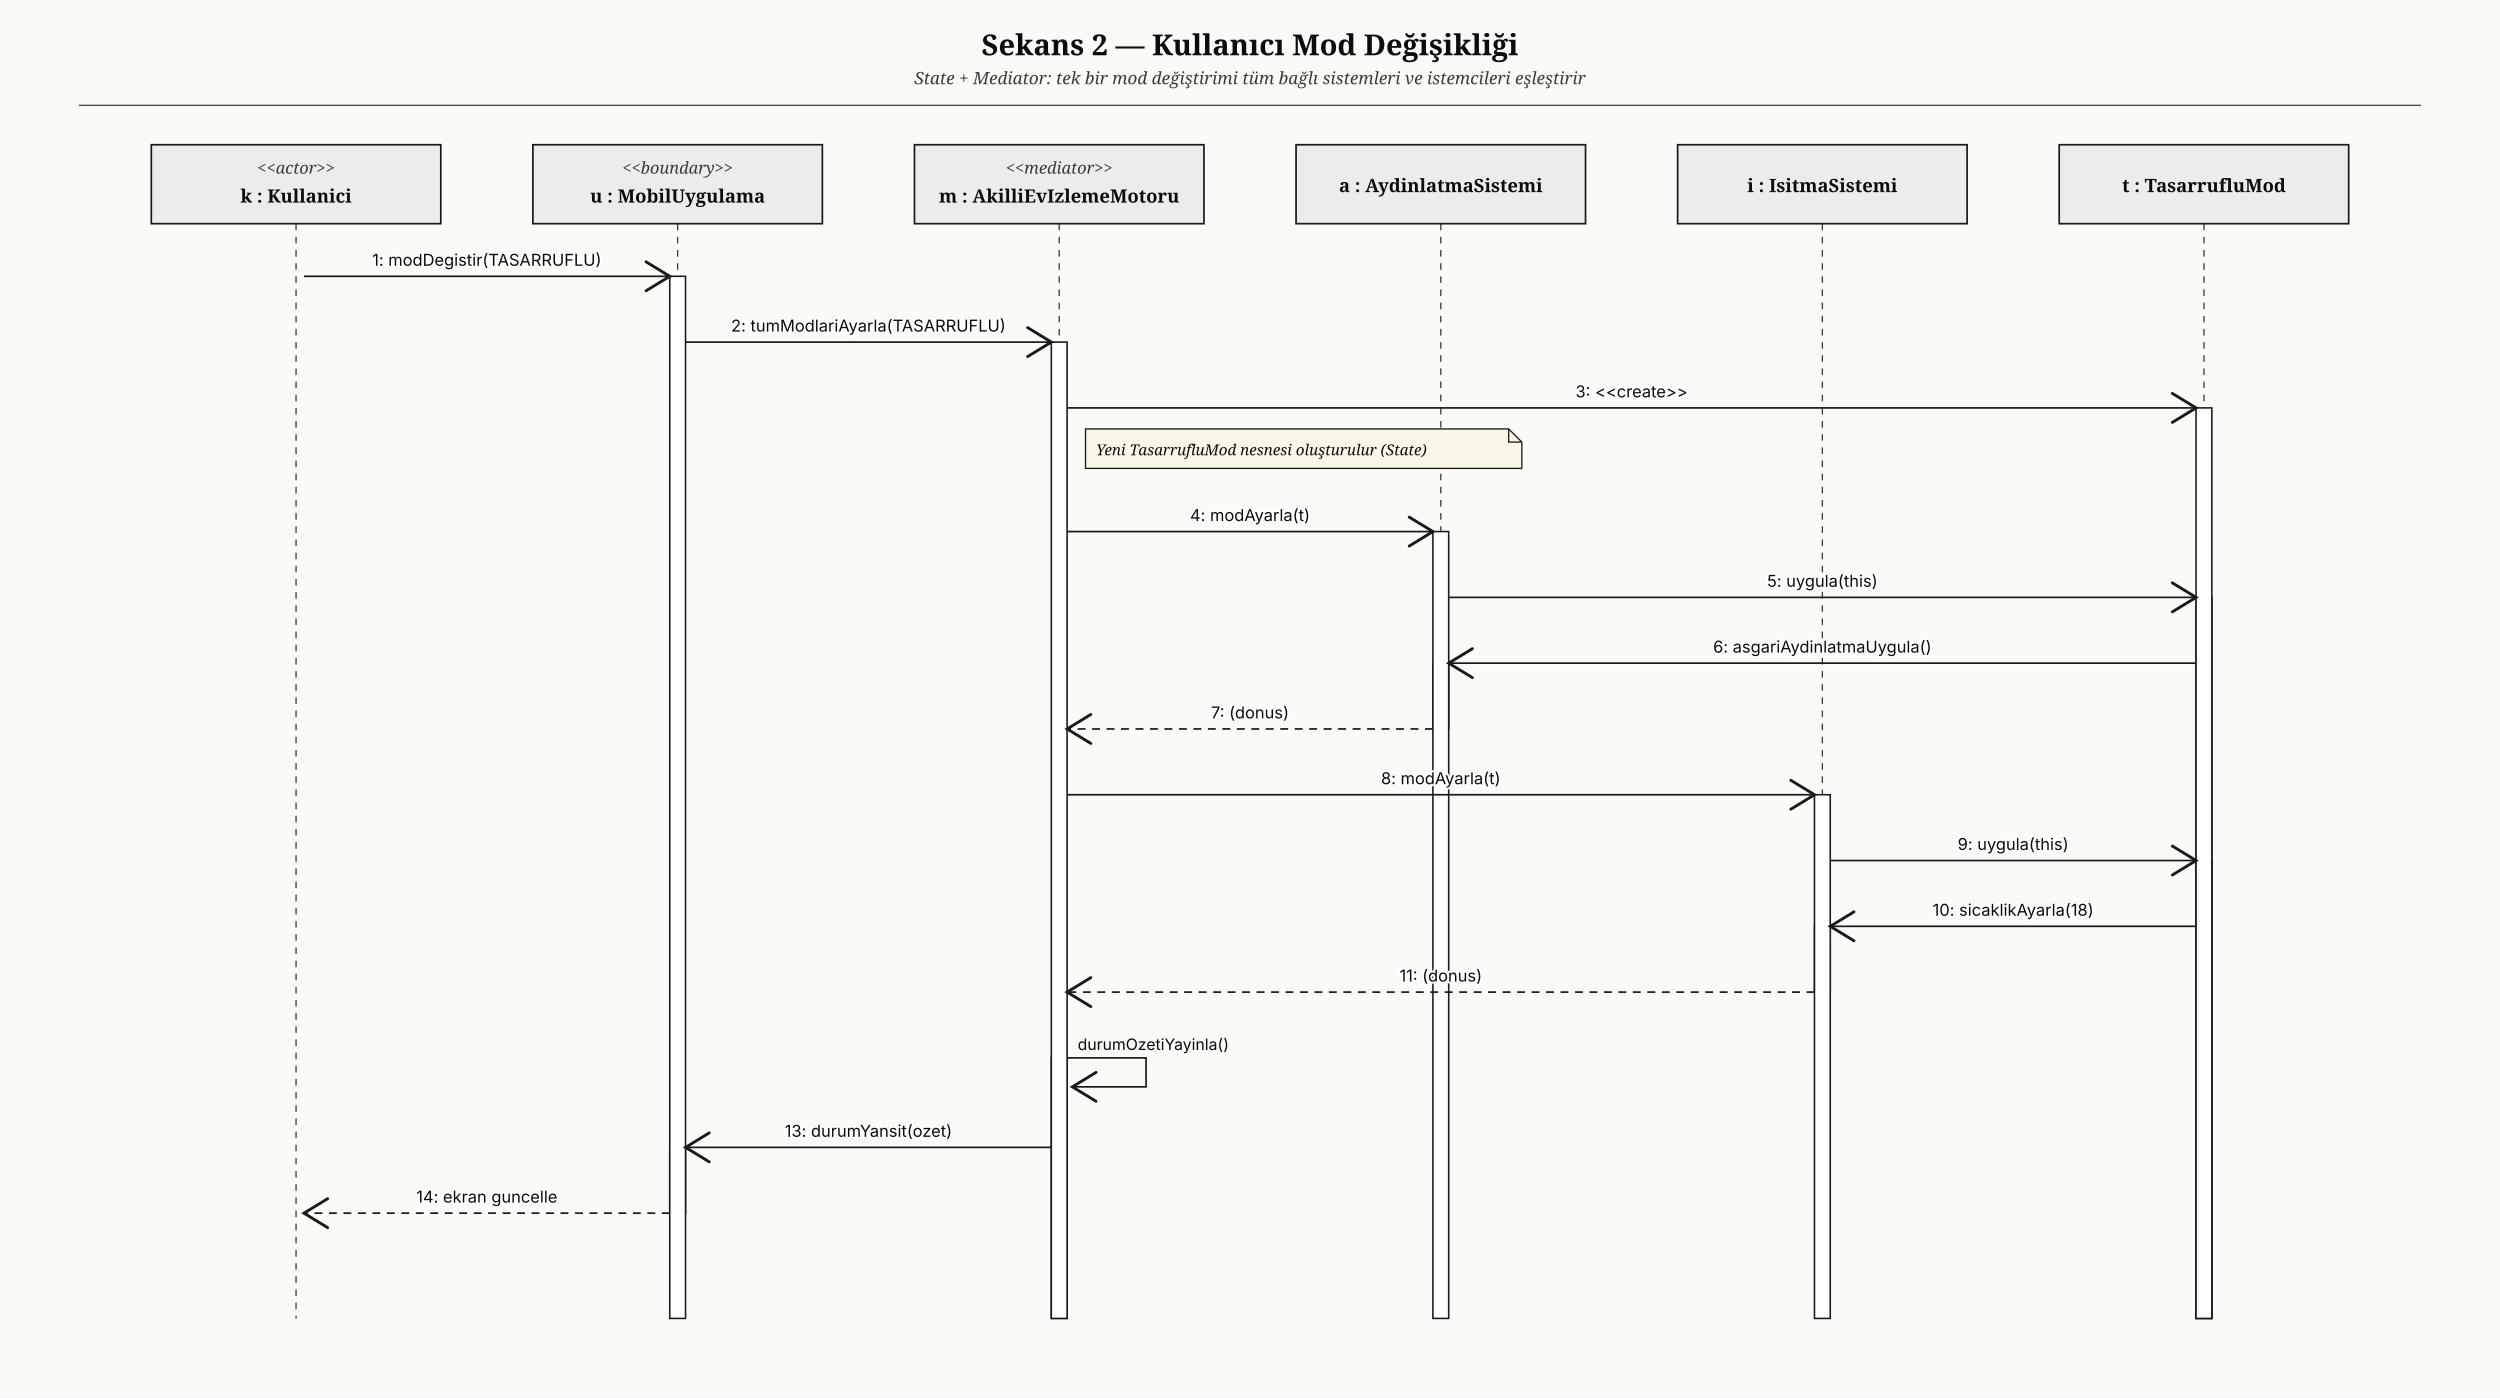
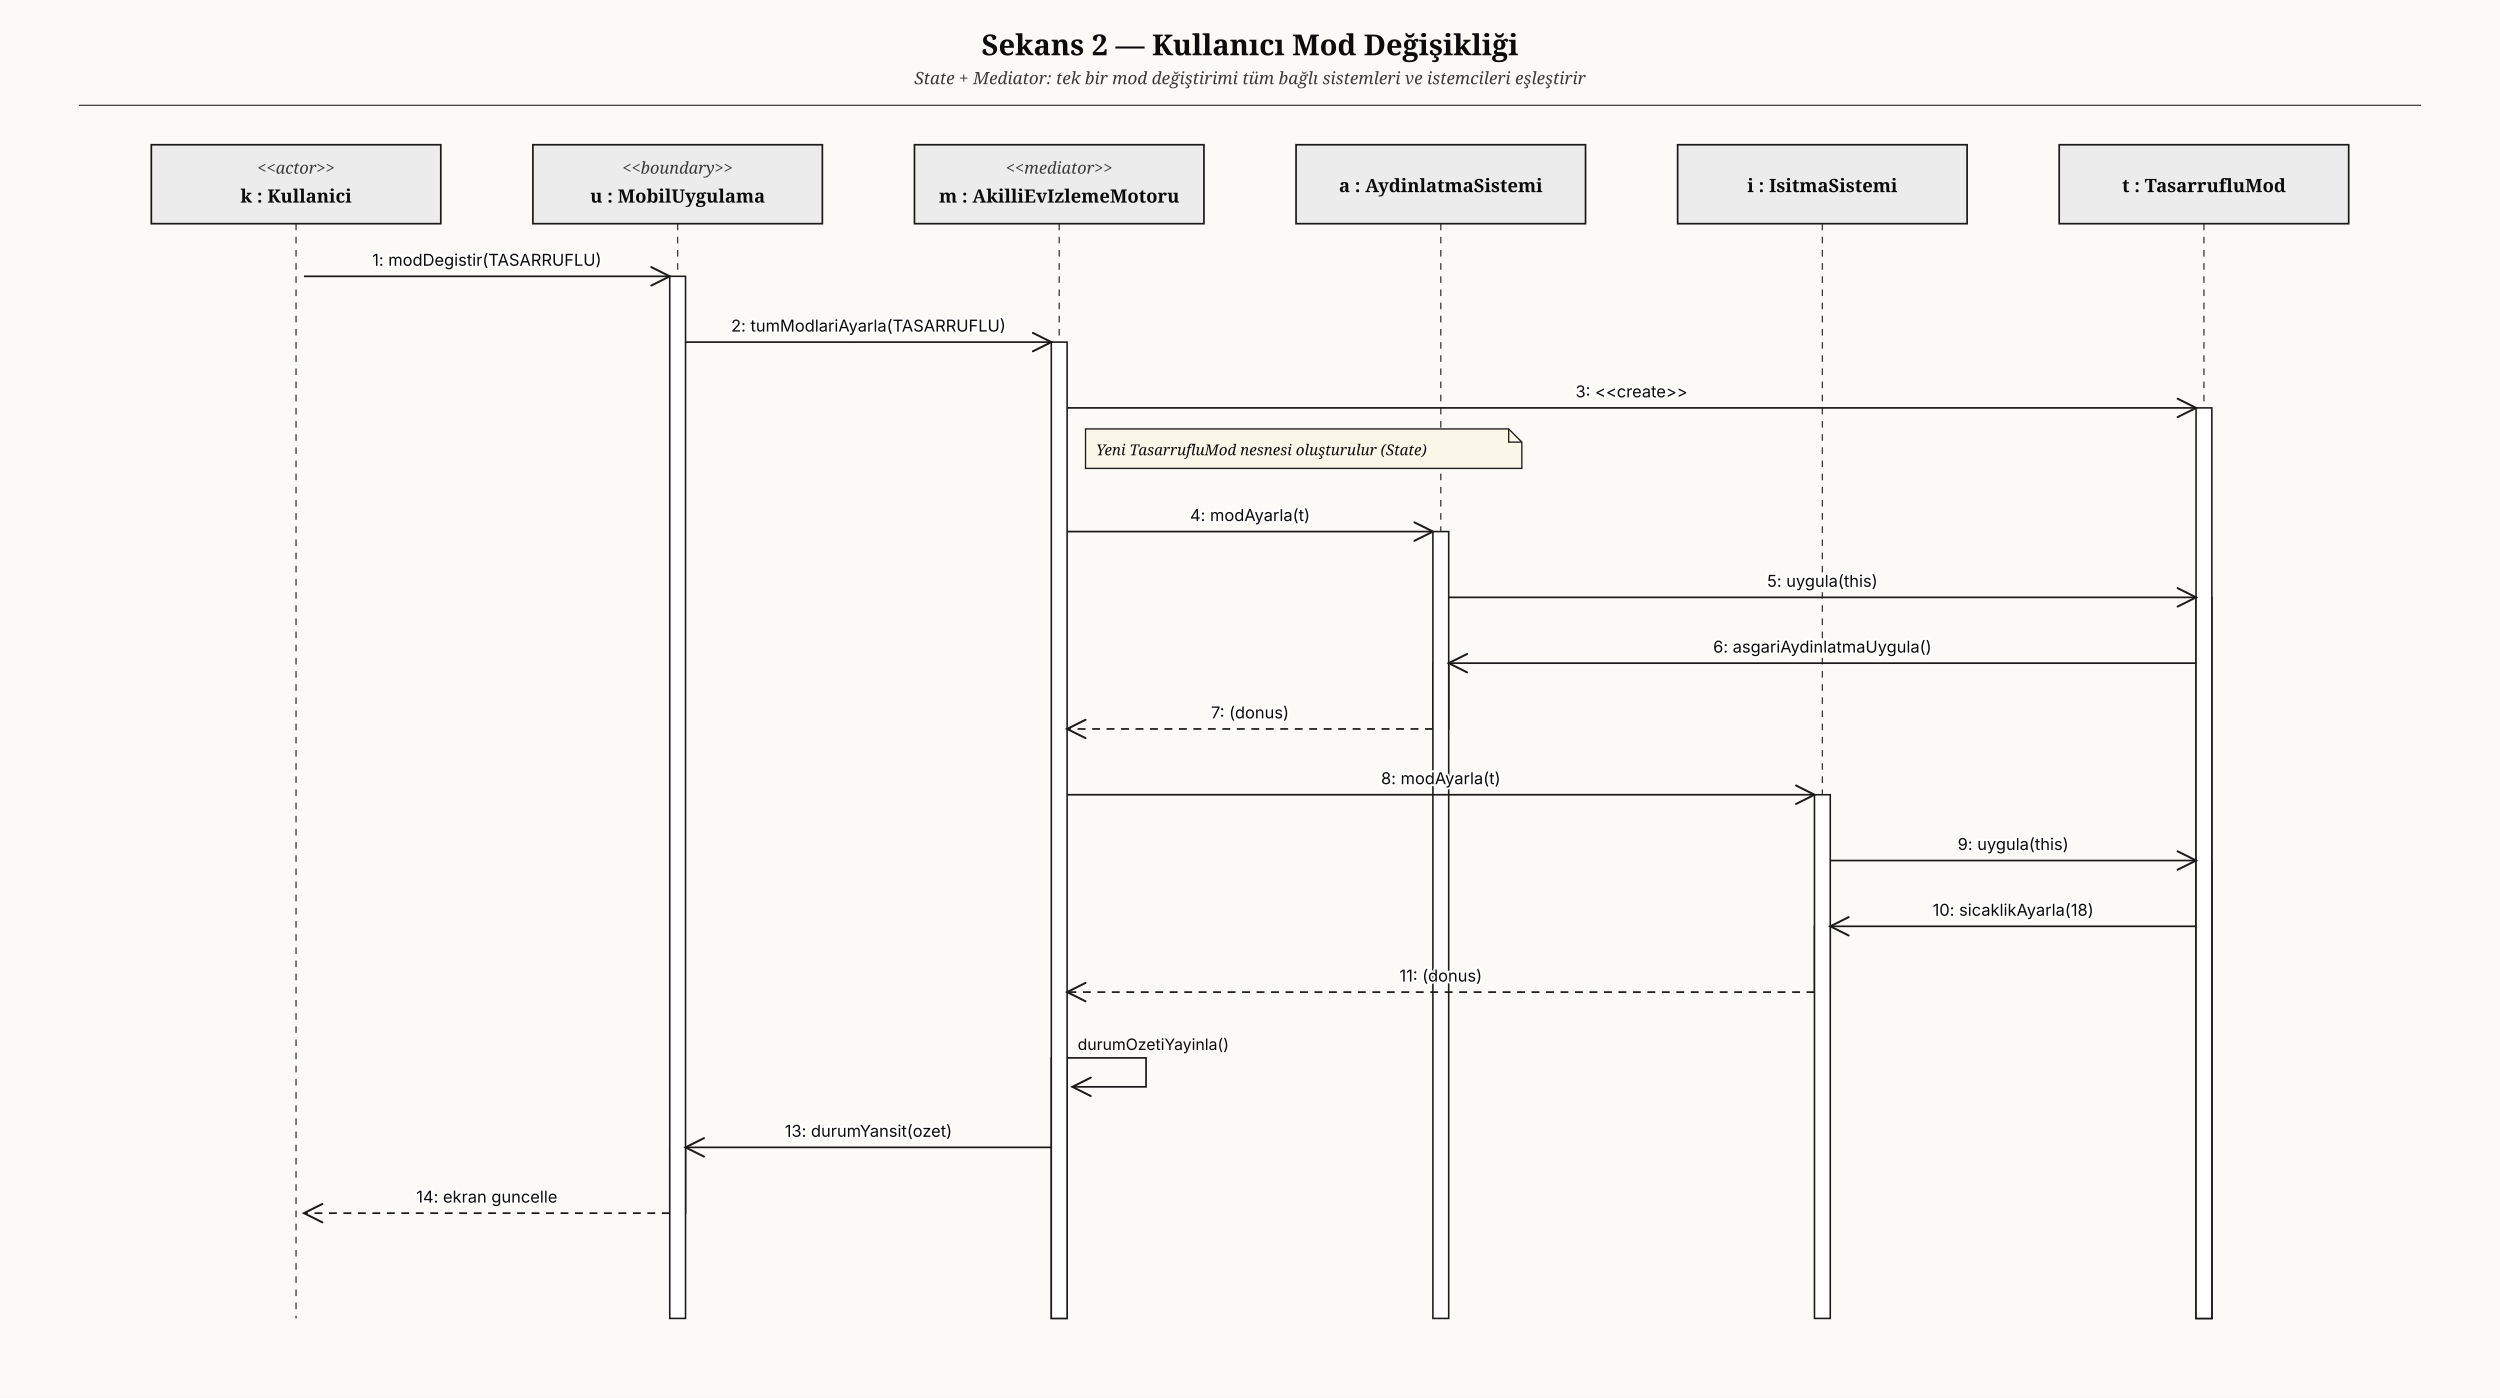
<svg xmlns="http://www.w3.org/2000/svg" viewBox="0 0 1900 1062" width="1900" height="1062">
  <rect width="1900" height="1062" fill="#fbfaf6" />
  <text x="950" y="42" text-anchor="middle" font-family="'EB Garamond','Georgia','Cambria',serif" font-size="22" font-weight="700" fill="#0c0c0c">
      Sekans 2 — Kullanıcı Mod Değişikliği
    </text>
  <text x="950" y="64" text-anchor="middle" font-family="'EB Garamond','Georgia','Cambria',serif" font-size="13" font-style="italic" fill="#3a3a3a">
      State + Mediator: tek bir mod değiştirimi tüm bağlı sistemleri ve istemcileri eşleştirir
    </text>
  <line x1="60" y1="80" x2="1840" y2="80" stroke="#1a1a1a" stroke-width="0.8" />
  <line x1="225" y1="170" x2="225" y2="1002" stroke="#3b3b3b" stroke-width="1" stroke-dasharray="5,5" />
  <line x1="515" y1="170" x2="515" y2="1002" stroke="#3b3b3b" stroke-width="1" stroke-dasharray="5,5" />
  <line x1="805" y1="170" x2="805" y2="1002" stroke="#3b3b3b" stroke-width="1" stroke-dasharray="5,5" />
  <line x1="1095" y1="170" x2="1095" y2="1002" stroke="#3b3b3b" stroke-width="1" stroke-dasharray="5,5" />
  <line x1="1385" y1="170" x2="1385" y2="1002" stroke="#3b3b3b" stroke-width="1" stroke-dasharray="5,5" />
  <line x1="1675" y1="170" x2="1675" y2="1002" stroke="#3b3b3b" stroke-width="1" stroke-dasharray="5,5" />
  <rect x="1089" y="504" width="12" height="50" fill="#ffffff" stroke="#1a1a1a" stroke-width="1.2" />
  <rect x="1379" y="704" width="12" height="50" fill="#ffffff" stroke="#1a1a1a" stroke-width="1.2" />
  <rect x="509" y="872" width="12" height="50" fill="#ffffff" stroke="#1a1a1a" stroke-width="1.2" />
  <rect x="509" y="210" width="12" height="792" fill="#ffffff" stroke="#1a1a1a" stroke-width="1.2" />
  <rect x="799" y="804" width="12" height="198" fill="#ffffff" stroke="#1a1a1a" stroke-width="1.2" />
  <rect x="799" y="260" width="12" height="742" fill="#ffffff" stroke="#1a1a1a" stroke-width="1.2" />
  <rect x="1089" y="404" width="12" height="598" fill="#ffffff" stroke="#1a1a1a" stroke-width="1.2" />
  <rect x="1379" y="604" width="12" height="398" fill="#ffffff" stroke="#1a1a1a" stroke-width="1.2" />
  <rect x="1669" y="654" width="12" height="348" fill="#ffffff" stroke="#1a1a1a" stroke-width="1.2" />
  <rect x="1669" y="454" width="12" height="548" fill="#ffffff" stroke="#1a1a1a" stroke-width="1.2" />
  <rect x="1669" y="310" width="12" height="692" fill="#ffffff" stroke="#1a1a1a" stroke-width="1.2" />
  <rect x="115" y="110" width="220" height="60" fill="#ececec" stroke="#1a1a1a" stroke-width="1.3" />
  <text x="225" y="132" text-anchor="middle" font-family="'EB Garamond','Georgia','Cambria',serif" font-style="italic" font-size="12.5" fill="#3a3a3a">&lt;&lt;actor&gt;&gt;</text>
  <text x="225" y="154" text-anchor="middle" font-family="'EB Garamond','Georgia','Cambria',serif" font-weight="700" font-size="14" fill="#0c0c0c">k : Kullanici</text>
  <rect x="405" y="110" width="220" height="60" fill="#ececec" stroke="#1a1a1a" stroke-width="1.3" />
  <text x="515" y="132" text-anchor="middle" font-family="'EB Garamond','Georgia','Cambria',serif" font-style="italic" font-size="12.5" fill="#3a3a3a">&lt;&lt;boundary&gt;&gt;</text>
  <text x="515" y="154" text-anchor="middle" font-family="'EB Garamond','Georgia','Cambria',serif" font-weight="700" font-size="14" fill="#0c0c0c">u : MobilUygulama</text>
  <rect x="695" y="110" width="220" height="60" fill="#ececec" stroke="#1a1a1a" stroke-width="1.3" />
  <text x="805" y="132" text-anchor="middle" font-family="'EB Garamond','Georgia','Cambria',serif" font-style="italic" font-size="12.5" fill="#3a3a3a">&lt;&lt;mediator&gt;&gt;</text>
  <text x="805" y="154" text-anchor="middle" font-family="'EB Garamond','Georgia','Cambria',serif" font-weight="700" font-size="14" fill="#0c0c0c">m : AkilliEvIzlemeMotoru</text>
  <rect x="985" y="110" width="220" height="60" fill="#ececec" stroke="#1a1a1a" stroke-width="1.3" />
  <text x="1095" y="146" text-anchor="middle" font-family="'EB Garamond','Georgia','Cambria',serif" font-weight="700" font-size="14" fill="#0c0c0c">a : AydinlatmaSistemi</text>
  <rect x="1275" y="110" width="220" height="60" fill="#ececec" stroke="#1a1a1a" stroke-width="1.3" />
  <text x="1385" y="146" text-anchor="middle" font-family="'EB Garamond','Georgia','Cambria',serif" font-weight="700" font-size="14" fill="#0c0c0c">i : IsitmaSistemi</text>
  <rect x="1565" y="110" width="220" height="60" fill="#ececec" stroke="#1a1a1a" stroke-width="1.3" />
  <text x="1675" y="146" text-anchor="middle" font-family="'EB Garamond','Georgia','Cambria',serif" font-weight="700" font-size="14" fill="#0c0c0c">t : TasarrufluMod</text>
  <line x1="231" y1="210" x2="509" y2="210" stroke="#1a1a1a" stroke-width="1.3" />
-   <polyline points="491,221 509,210 491,199" fill="none" stroke="#1a1a1a" stroke-width="2.2" stroke-linejoin="miter" stroke-linecap="round" />
+   <polyline points="495,217 509,210 495,203" fill="none" stroke="#1a1a1a" stroke-width="1.5" stroke-linejoin="miter" stroke-linecap="round" />
  <text x="370" y="202" text-anchor="middle" font-family="'Inter','Helvetica Neue','Segoe UI',Arial,sans-serif" font-size="12.5" fill="#0c0c0c" paint-order="stroke" stroke="#ffffff" stroke-width="3" stroke-linejoin="round">1: modDegistir(TASARRUFLU)</text>
  <line x1="521" y1="260" x2="799" y2="260" stroke="#1a1a1a" stroke-width="1.3" />
-   <polyline points="781,271 799,260 781,249" fill="none" stroke="#1a1a1a" stroke-width="2.2" stroke-linejoin="miter" stroke-linecap="round" />
+   <polyline points="785,267 799,260 785,253" fill="none" stroke="#1a1a1a" stroke-width="1.5" stroke-linejoin="miter" stroke-linecap="round" />
  <text x="660" y="252" text-anchor="middle" font-family="'Inter','Helvetica Neue','Segoe UI',Arial,sans-serif" font-size="12.5" fill="#0c0c0c" paint-order="stroke" stroke="#ffffff" stroke-width="3" stroke-linejoin="round">2: tumModlariAyarla(TASARRUFLU)</text>
  <line x1="811" y1="310" x2="1669" y2="310" stroke="#1a1a1a" stroke-width="1.3" />
-   <polyline points="1651,321 1669,310 1651,299" fill="none" stroke="#1a1a1a" stroke-width="2.2" stroke-linejoin="miter" stroke-linecap="round" />
+   <polyline points="1655,317 1669,310 1655,303" fill="none" stroke="#1a1a1a" stroke-width="1.5" stroke-linejoin="miter" stroke-linecap="round" />
  <text x="1240" y="302" text-anchor="middle" font-family="'Inter','Helvetica Neue','Segoe UI',Arial,sans-serif" font-size="12.5" fill="#0c0c0c" paint-order="stroke" stroke="#ffffff" stroke-width="3" stroke-linejoin="round">3: &lt;&lt;create&gt;&gt;</text>
  <g>
    <path d="M 825 326                     L 1146.6 326                     L 1156.6 336                     L 1156.6 356                     L 825 356 Z" fill="#faf6e8" stroke="#1a1a1a" stroke-width="1" />
    <path d="M 1146.6 326                         L 1146.6 336                         L 1156.6 336" fill="none" stroke="#1a1a1a" stroke-width="1" />
    <text x="833" y="346" font-family="'EB Garamond','Georgia','Cambria',serif" font-style="italic" font-size="11.5" fill="#0c0c0c">Yeni TasarrufluMod nesnesi oluşturulur (State)</text>
  </g>
  <line x1="811" y1="404" x2="1089" y2="404" stroke="#1a1a1a" stroke-width="1.3" />
-   <polyline points="1071,415 1089,404 1071,393" fill="none" stroke="#1a1a1a" stroke-width="2.2" stroke-linejoin="miter" stroke-linecap="round" />
+   <polyline points="1075,411 1089,404 1075,397" fill="none" stroke="#1a1a1a" stroke-width="1.5" stroke-linejoin="miter" stroke-linecap="round" />
  <text x="950" y="396" text-anchor="middle" font-family="'Inter','Helvetica Neue','Segoe UI',Arial,sans-serif" font-size="12.5" fill="#0c0c0c" paint-order="stroke" stroke="#ffffff" stroke-width="3" stroke-linejoin="round">4: modAyarla(t)</text>
  <line x1="1101" y1="454" x2="1669" y2="454" stroke="#1a1a1a" stroke-width="1.3" />
-   <polyline points="1651,465 1669,454 1651,443" fill="none" stroke="#1a1a1a" stroke-width="2.2" stroke-linejoin="miter" stroke-linecap="round" />
+   <polyline points="1655,461 1669,454 1655,447" fill="none" stroke="#1a1a1a" stroke-width="1.5" stroke-linejoin="miter" stroke-linecap="round" />
  <text x="1385" y="446" text-anchor="middle" font-family="'Inter','Helvetica Neue','Segoe UI',Arial,sans-serif" font-size="12.5" fill="#0c0c0c" paint-order="stroke" stroke="#ffffff" stroke-width="3" stroke-linejoin="round">5: uygula(this)</text>
  <line x1="1669" y1="504" x2="1101" y2="504" stroke="#1a1a1a" stroke-width="1.3" />
-   <polyline points="1119,493 1101,504 1119,515" fill="none" stroke="#1a1a1a" stroke-width="2.2" stroke-linejoin="miter" stroke-linecap="round" />
+   <polyline points="1115,497 1101,504 1115,511" fill="none" stroke="#1a1a1a" stroke-width="1.5" stroke-linejoin="miter" stroke-linecap="round" />
  <text x="1385" y="496" text-anchor="middle" font-family="'Inter','Helvetica Neue','Segoe UI',Arial,sans-serif" font-size="12.5" fill="#0c0c0c" paint-order="stroke" stroke="#ffffff" stroke-width="3" stroke-linejoin="round">6: asgariAydinlatmaUygula()</text>
  <line x1="1089" y1="554" x2="811" y2="554" stroke="#1a1a1a" stroke-width="1.3" stroke-dasharray="6,5" />
-   <polyline points="829,543 811,554 829,565" fill="none" stroke="#1a1a1a" stroke-width="2.2" stroke-linejoin="miter" stroke-linecap="round" />
+   <polyline points="825,547 811,554 825,561" fill="none" stroke="#1a1a1a" stroke-width="1.5" stroke-linejoin="miter" stroke-linecap="round" />
  <text x="950" y="546" text-anchor="middle" font-family="'Inter','Helvetica Neue','Segoe UI',Arial,sans-serif" font-size="12.5" fill="#0c0c0c" paint-order="stroke" stroke="#ffffff" stroke-width="3" stroke-linejoin="round">7: (donus)</text>
  <line x1="811" y1="604" x2="1379" y2="604" stroke="#1a1a1a" stroke-width="1.3" />
-   <polyline points="1361,615 1379,604 1361,593" fill="none" stroke="#1a1a1a" stroke-width="2.2" stroke-linejoin="miter" stroke-linecap="round" />
+   <polyline points="1365,611 1379,604 1365,597" fill="none" stroke="#1a1a1a" stroke-width="1.5" stroke-linejoin="miter" stroke-linecap="round" />
  <text x="1095" y="596" text-anchor="middle" font-family="'Inter','Helvetica Neue','Segoe UI',Arial,sans-serif" font-size="12.5" fill="#0c0c0c" paint-order="stroke" stroke="#ffffff" stroke-width="3" stroke-linejoin="round">8: modAyarla(t)</text>
  <line x1="1391" y1="654" x2="1669" y2="654" stroke="#1a1a1a" stroke-width="1.3" />
-   <polyline points="1651,665 1669,654 1651,643" fill="none" stroke="#1a1a1a" stroke-width="2.2" stroke-linejoin="miter" stroke-linecap="round" />
+   <polyline points="1655,661 1669,654 1655,647" fill="none" stroke="#1a1a1a" stroke-width="1.5" stroke-linejoin="miter" stroke-linecap="round" />
  <text x="1530" y="646" text-anchor="middle" font-family="'Inter','Helvetica Neue','Segoe UI',Arial,sans-serif" font-size="12.5" fill="#0c0c0c" paint-order="stroke" stroke="#ffffff" stroke-width="3" stroke-linejoin="round">9: uygula(this)</text>
  <line x1="1669" y1="704" x2="1391" y2="704" stroke="#1a1a1a" stroke-width="1.3" />
-   <polyline points="1409,693 1391,704 1409,715" fill="none" stroke="#1a1a1a" stroke-width="2.2" stroke-linejoin="miter" stroke-linecap="round" />
+   <polyline points="1405,697 1391,704 1405,711" fill="none" stroke="#1a1a1a" stroke-width="1.5" stroke-linejoin="miter" stroke-linecap="round" />
  <text x="1530" y="696" text-anchor="middle" font-family="'Inter','Helvetica Neue','Segoe UI',Arial,sans-serif" font-size="12.5" fill="#0c0c0c" paint-order="stroke" stroke="#ffffff" stroke-width="3" stroke-linejoin="round">10: sicaklikAyarla(18)</text>
  <line x1="1379" y1="754" x2="811" y2="754" stroke="#1a1a1a" stroke-width="1.3" stroke-dasharray="6,5" />
-   <polyline points="829,743 811,754 829,765" fill="none" stroke="#1a1a1a" stroke-width="2.2" stroke-linejoin="miter" stroke-linecap="round" />
+   <polyline points="825,747 811,754 825,761" fill="none" stroke="#1a1a1a" stroke-width="1.5" stroke-linejoin="miter" stroke-linecap="round" />
  <text x="1095" y="746" text-anchor="middle" font-family="'Inter','Helvetica Neue','Segoe UI',Arial,sans-serif" font-size="12.5" fill="#0c0c0c" paint-order="stroke" stroke="#ffffff" stroke-width="3" stroke-linejoin="round">11: (donus)</text>
  <path d="M 811 804 L 871 804 L 871 826 L 815 826" fill="none" stroke="#1a1a1a" stroke-width="1.3" />
-   <polyline points="833,815 815,826 833,837" fill="none" stroke="#1a1a1a" stroke-width="2.2" stroke-linejoin="miter" stroke-linecap="round" />
+   <polyline points="829,819 815,826 829,833" fill="none" stroke="#1a1a1a" stroke-width="1.5" stroke-linejoin="miter" stroke-linecap="round" />
  <text x="819" y="798" font-family="'Inter','Helvetica Neue','Segoe UI',Arial,sans-serif" font-size="12" fill="#0c0c0c">durumOzetiYayinla()</text>
  <line x1="799" y1="872" x2="521" y2="872" stroke="#1a1a1a" stroke-width="1.3" />
-   <polyline points="539,861 521,872 539,883" fill="none" stroke="#1a1a1a" stroke-width="2.2" stroke-linejoin="miter" stroke-linecap="round" />
+   <polyline points="535,865 521,872 535,879" fill="none" stroke="#1a1a1a" stroke-width="1.5" stroke-linejoin="miter" stroke-linecap="round" />
  <text x="660" y="864" text-anchor="middle" font-family="'Inter','Helvetica Neue','Segoe UI',Arial,sans-serif" font-size="12.5" fill="#0c0c0c" paint-order="stroke" stroke="#ffffff" stroke-width="3" stroke-linejoin="round">13: durumYansit(ozet)</text>
  <line x1="509" y1="922" x2="231" y2="922" stroke="#1a1a1a" stroke-width="1.3" stroke-dasharray="6,5" />
-   <polyline points="249,911 231,922 249,933" fill="none" stroke="#1a1a1a" stroke-width="2.2" stroke-linejoin="miter" stroke-linecap="round" />
+   <polyline points="245,915 231,922 245,929" fill="none" stroke="#1a1a1a" stroke-width="1.5" stroke-linejoin="miter" stroke-linecap="round" />
  <text x="370" y="914" text-anchor="middle" font-family="'Inter','Helvetica Neue','Segoe UI',Arial,sans-serif" font-size="12.5" fill="#0c0c0c" paint-order="stroke" stroke="#ffffff" stroke-width="3" stroke-linejoin="round">14: ekran guncelle</text>
</svg>
